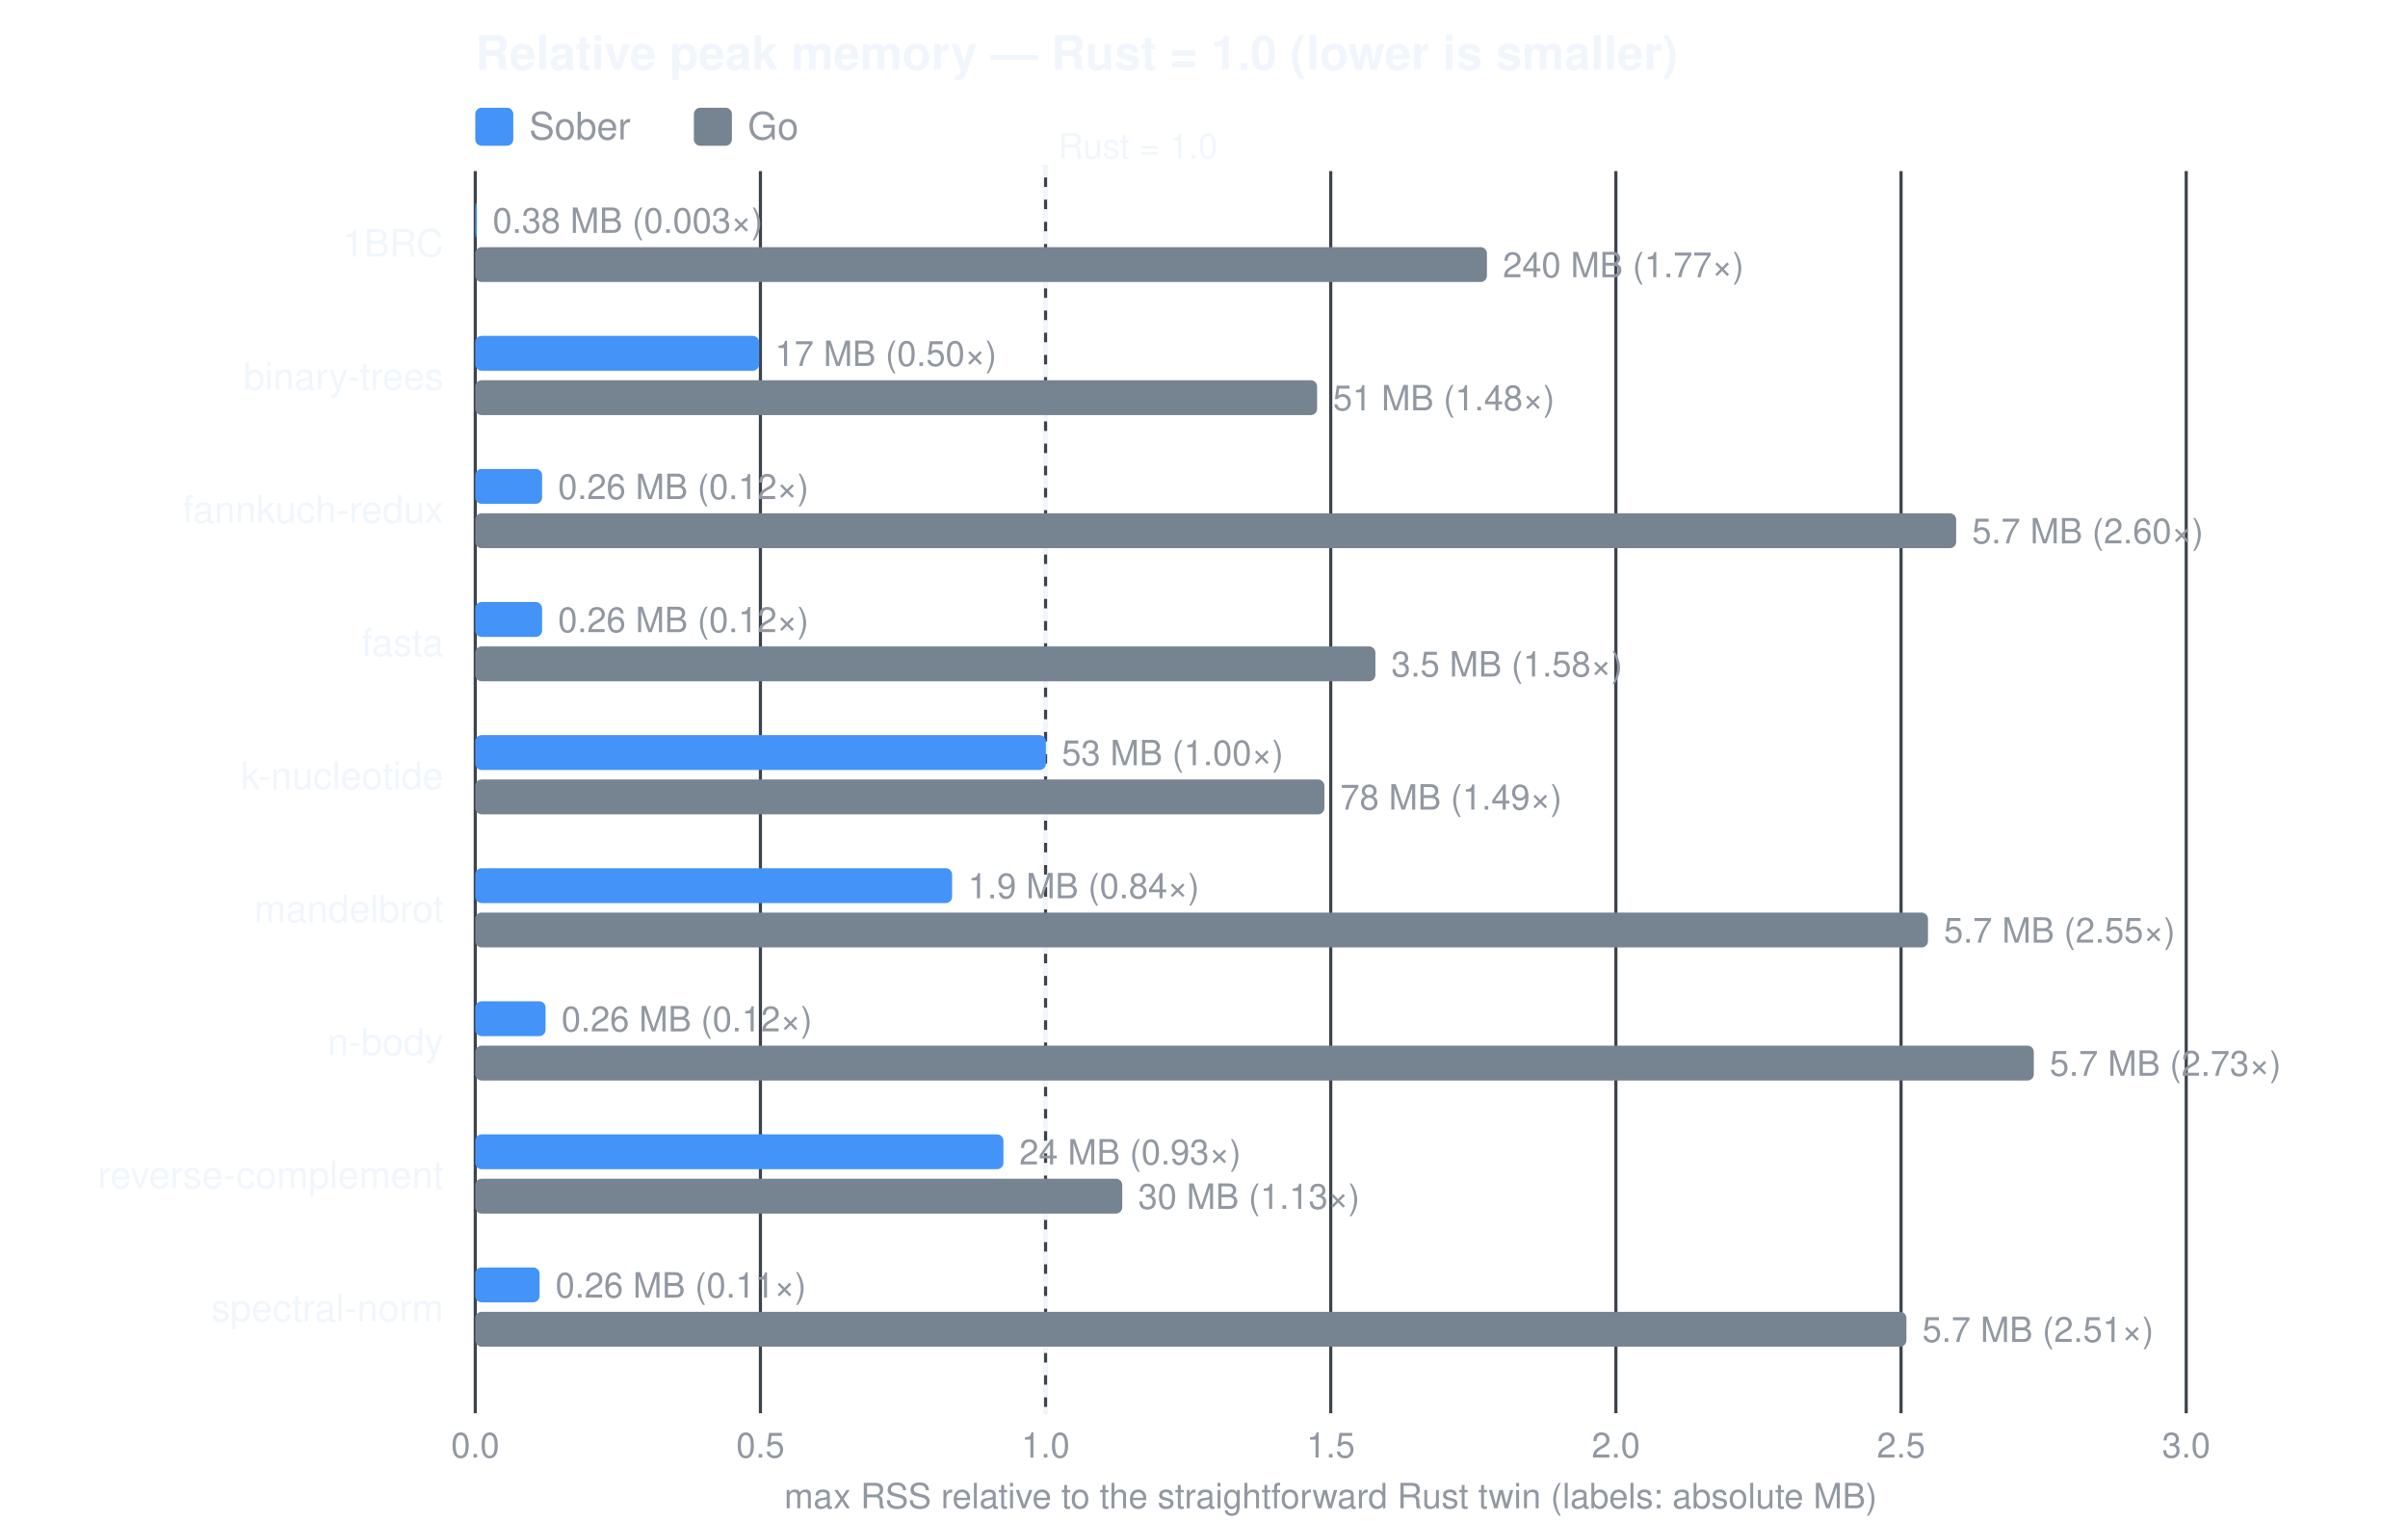
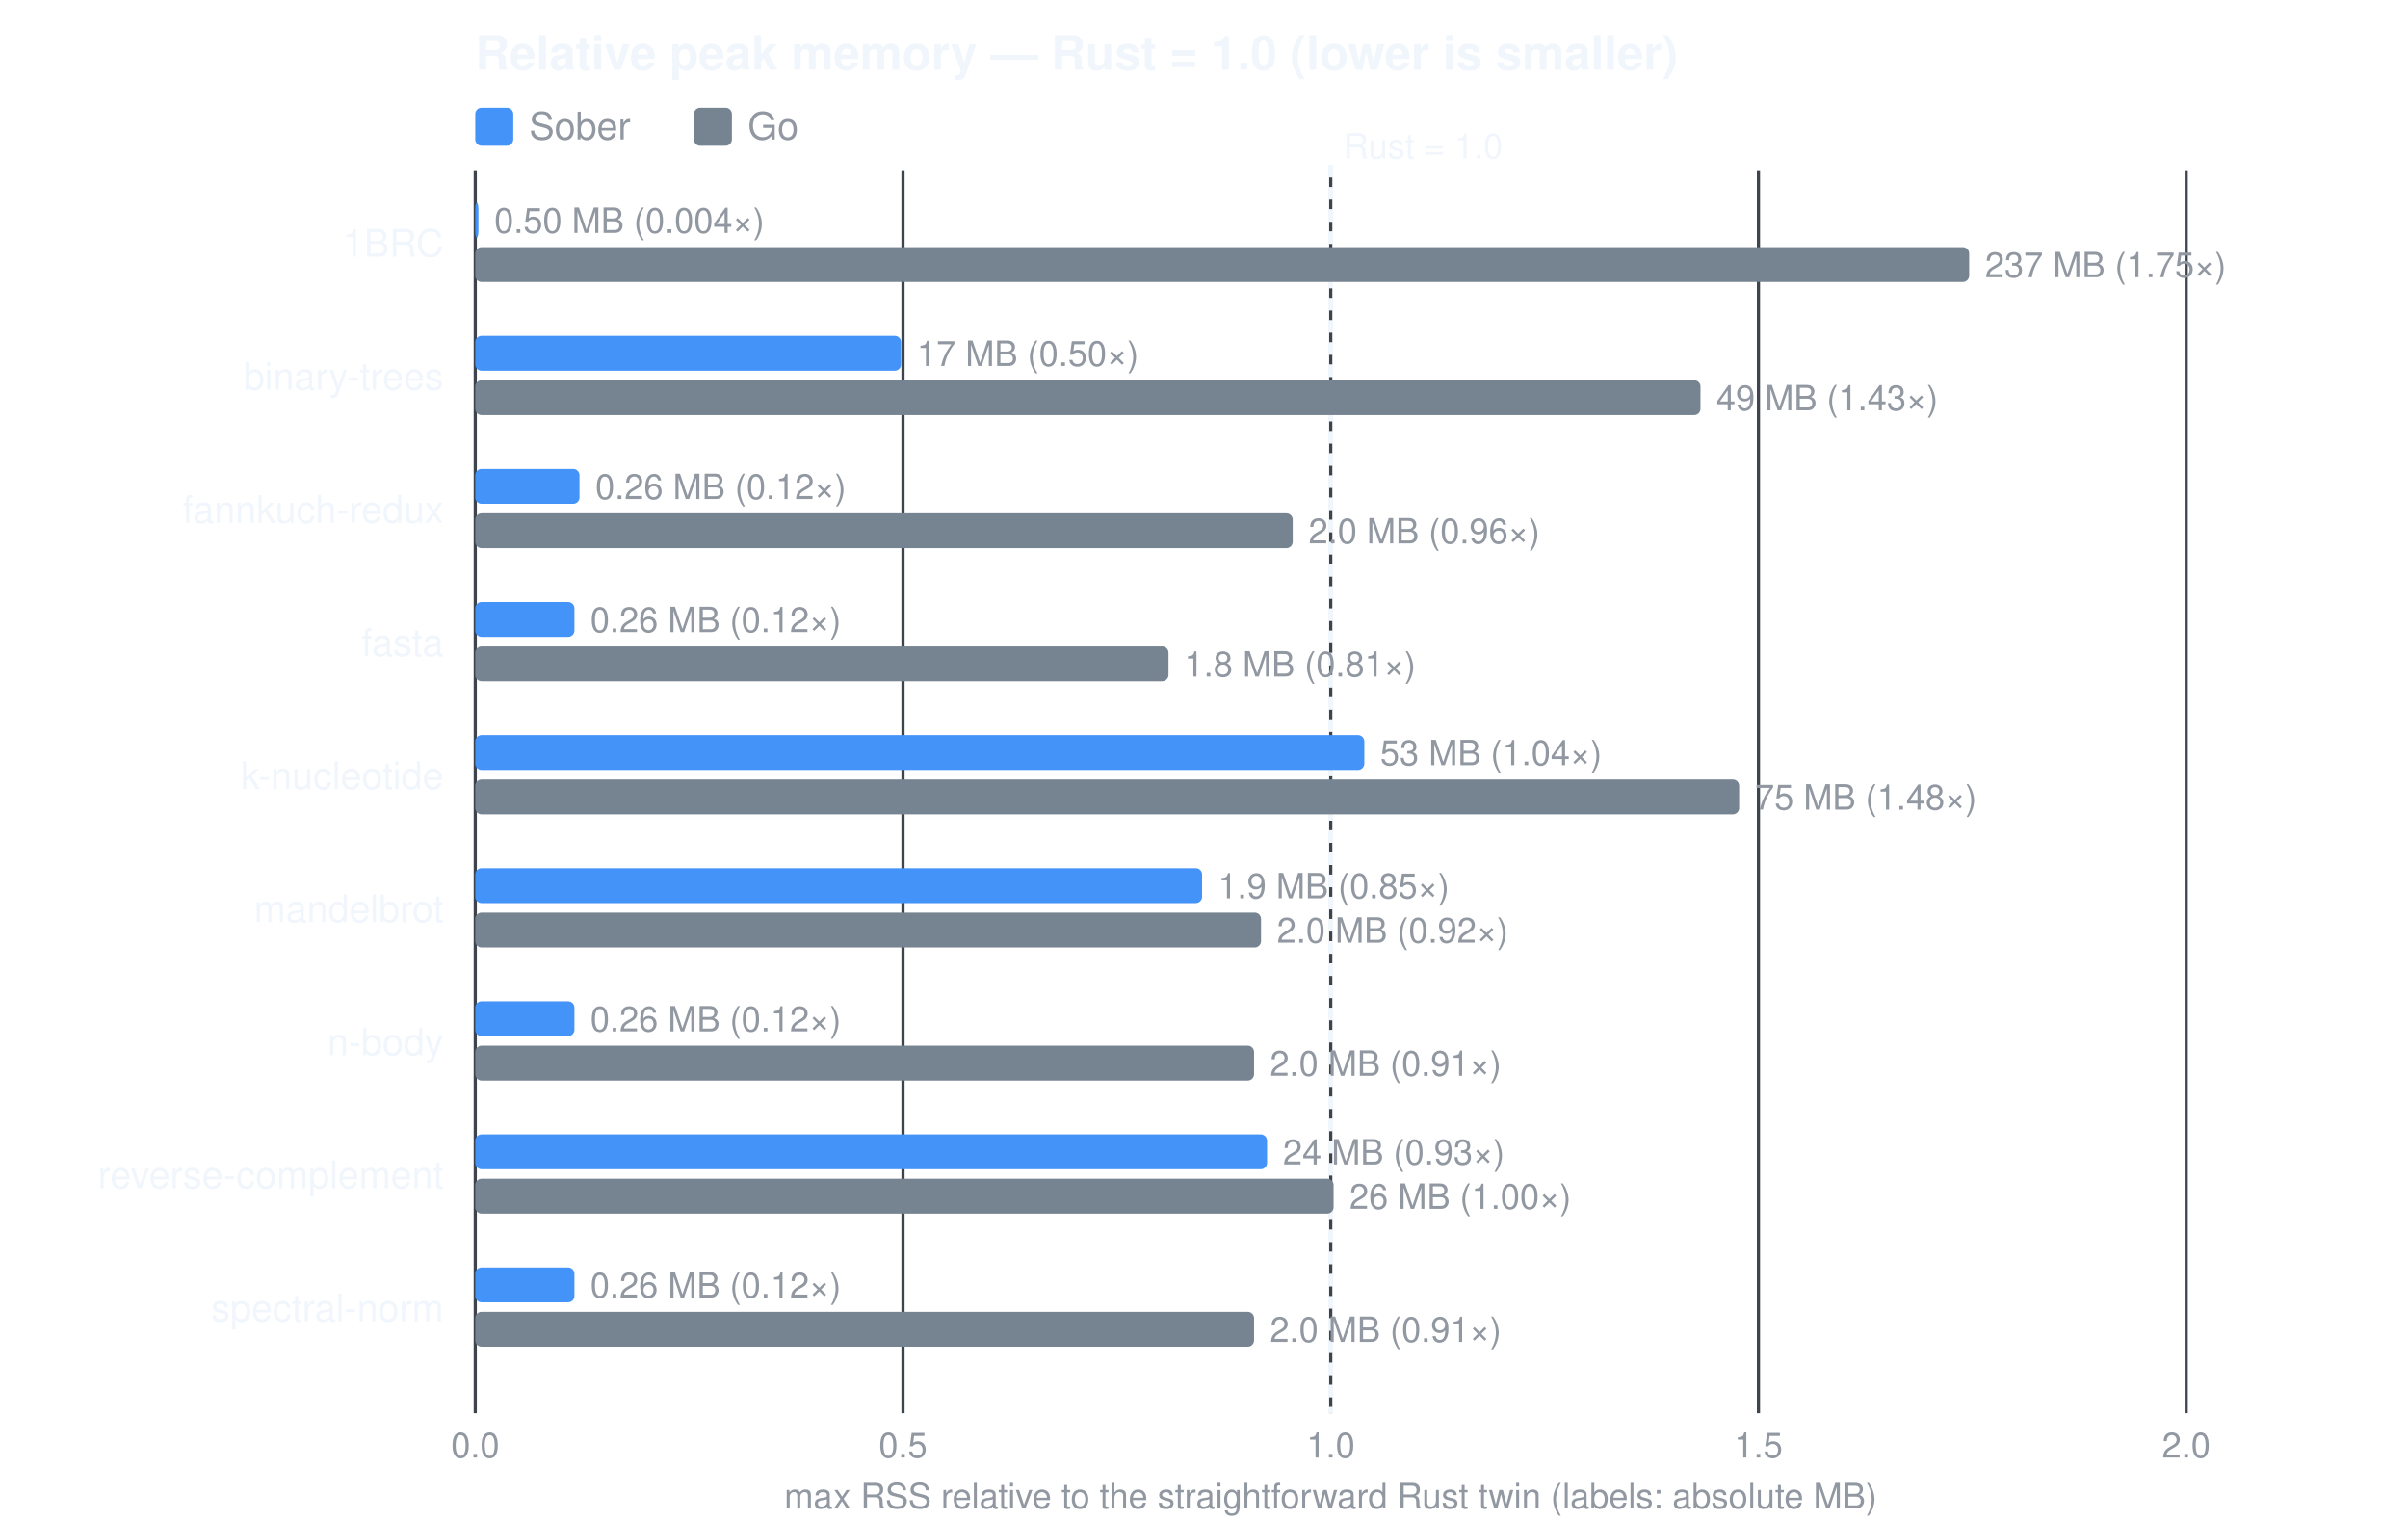
<svg xmlns="http://www.w3.org/2000/svg" width="760" height="480" viewBox="0 0 760 480" font-family="-apple-system, BlinkMacSystemFont, 'Segoe UI', Helvetica, Arial, sans-serif">
  <text x="150.0" y="22.0" fill="#f0f6fc" font-size="15" text-anchor="start" font-weight="600">Relative peak memory — Rust = 1.0 (lower is smaller)</text>
  <rect x="150" y="34" width="12" height="12" rx="2" fill="#4493f8" />
  <text x="167.0" y="44.0" fill="#9198a1" font-size="12" text-anchor="start">Sober</text>
  <rect x="219" y="34" width="12" height="12" rx="2" fill="#768390" />
  <text x="236.0" y="44.0" fill="#9198a1" font-size="12" text-anchor="start">Go</text>
  <line x1="150.0" y1="54" x2="150.0" y2="446" stroke="#3d444d" stroke-width="1" />
  <text x="150.0" y="460.0" fill="#9198a1" font-size="11" text-anchor="middle">0.0</text>
-   <line x1="240.0" y1="54" x2="240.0" y2="446" stroke="#3d444d" stroke-width="1" />
-   <text x="240.0" y="460.0" fill="#9198a1" font-size="11" text-anchor="middle">0.5</text>
-   <line x1="330.0" y1="54" x2="330.0" y2="446" stroke="#3d444d" stroke-width="1" />
-   <text x="330.0" y="460.0" fill="#9198a1" font-size="11" text-anchor="middle">1.0</text>
+   <line x1="285.0" y1="54" x2="285.0" y2="446" stroke="#3d444d" stroke-width="1" />
+   <text x="285.0" y="460.0" fill="#9198a1" font-size="11" text-anchor="middle">0.5</text>
  <line x1="420.0" y1="54" x2="420.0" y2="446" stroke="#3d444d" stroke-width="1" />
-   <text x="420.0" y="460.0" fill="#9198a1" font-size="11" text-anchor="middle">1.5</text>
-   <line x1="510.0" y1="54" x2="510.0" y2="446" stroke="#3d444d" stroke-width="1" />
-   <text x="510.0" y="460.0" fill="#9198a1" font-size="11" text-anchor="middle">2.0</text>
-   <line x1="600.0" y1="54" x2="600.0" y2="446" stroke="#3d444d" stroke-width="1" />
-   <text x="600.0" y="460.0" fill="#9198a1" font-size="11" text-anchor="middle">2.5</text>
+   <text x="420.0" y="460.0" fill="#9198a1" font-size="11" text-anchor="middle">1.0</text>
+   <line x1="555.0" y1="54" x2="555.0" y2="446" stroke="#3d444d" stroke-width="1" />
+   <text x="555.0" y="460.0" fill="#9198a1" font-size="11" text-anchor="middle">1.5</text>
  <line x1="690.0" y1="54" x2="690.0" y2="446" stroke="#3d444d" stroke-width="1" />
-   <text x="690.0" y="460.0" fill="#9198a1" font-size="11" text-anchor="middle">3.0</text>
+   <text x="690.0" y="460.0" fill="#9198a1" font-size="11" text-anchor="middle">2.0</text>
  <text x="420.0" y="476.0" fill="#9198a1" font-size="11" text-anchor="middle">max RSS relative to the straightforward Rust twin (labels: absolute MB)</text>
-   <line x1="330.0" y1="52" x2="330.0" y2="446" stroke="#f0f6fc" stroke-width="1.5" stroke-dasharray="4 3" />
-   <text x="334.0" y="50.0" fill="#f0f6fc" font-size="11" text-anchor="start">Rust = 1.0</text>
+   <line x1="420.0" y1="52" x2="420.0" y2="446" stroke="#f0f6fc" stroke-width="1.5" stroke-dasharray="4 3" />
+   <text x="424.0" y="50.0" fill="#f0f6fc" font-size="11" text-anchor="start">Rust = 1.0</text>
  <text x="140.0" y="81.0" fill="#f0f6fc" font-size="12" text-anchor="end">1BRC</text>
-   <rect x="150" y="64" width="0.5" height="11" rx="2" fill="#4493f8" />
-   <text x="155.5" y="73.5" fill="#9198a1" font-size="11" text-anchor="start">0.38 MB (0.003×)</text>
-   <rect x="150" y="78" width="319.3" height="11" rx="2" fill="#768390" />
-   <text x="474.3" y="87.5" fill="#9198a1" font-size="11" text-anchor="start">240 MB (1.77×)</text>
+   <rect x="150" y="64" width="1.0" height="11" rx="2" fill="#4493f8" />
+   <text x="156.0" y="73.5" fill="#9198a1" font-size="11" text-anchor="start">0.50 MB (0.004×)</text>
+   <rect x="150" y="78" width="471.5" height="11" rx="2" fill="#768390" />
+   <text x="626.5" y="87.5" fill="#9198a1" font-size="11" text-anchor="start">237 MB (1.75×)</text>
  <text x="140.0" y="123.0" fill="#f0f6fc" font-size="12" text-anchor="end">binary-trees</text>
-   <rect x="150" y="106" width="89.6" height="11" rx="2" fill="#4493f8" />
-   <text x="244.6" y="115.5" fill="#9198a1" font-size="11" text-anchor="start">17 MB (0.50×)</text>
-   <rect x="150" y="120" width="265.7" height="11" rx="2" fill="#768390" />
-   <text x="420.7" y="129.5" fill="#9198a1" font-size="11" text-anchor="start">51 MB (1.48×)</text>
+   <rect x="150" y="106" width="134.4" height="11" rx="2" fill="#4493f8" />
+   <text x="289.4" y="115.5" fill="#9198a1" font-size="11" text-anchor="start">17 MB (0.50×)</text>
+   <rect x="150" y="120" width="386.7" height="11" rx="2" fill="#768390" />
+   <text x="541.7" y="129.5" fill="#9198a1" font-size="11" text-anchor="start">49 MB (1.43×)</text>
  <text x="140.0" y="165.0" fill="#f0f6fc" font-size="12" text-anchor="end">fannkuch-redux</text>
-   <rect x="150" y="148" width="21.1" height="11" rx="2" fill="#4493f8" />
-   <text x="176.1" y="157.5" fill="#9198a1" font-size="11" text-anchor="start">0.26 MB (0.12×)</text>
-   <rect x="150" y="162" width="467.4" height="11" rx="2" fill="#768390" />
-   <text x="622.4" y="171.5" fill="#9198a1" font-size="11" text-anchor="start">5.7 MB (2.60×)</text>
+   <rect x="150" y="148" width="32.9" height="11" rx="2" fill="#4493f8" />
+   <text x="187.9" y="157.5" fill="#9198a1" font-size="11" text-anchor="start">0.26 MB (0.12×)</text>
+   <rect x="150" y="162" width="258.0" height="11" rx="2" fill="#768390" />
+   <text x="413.0" y="171.5" fill="#9198a1" font-size="11" text-anchor="start">2.0 MB (0.96×)</text>
  <text x="140.0" y="207.0" fill="#f0f6fc" font-size="12" text-anchor="end">fasta</text>
-   <rect x="150" y="190" width="21.1" height="11" rx="2" fill="#4493f8" />
-   <text x="176.1" y="199.5" fill="#9198a1" font-size="11" text-anchor="start">0.26 MB (0.12×)</text>
-   <rect x="150" y="204" width="284.1" height="11" rx="2" fill="#768390" />
-   <text x="439.1" y="213.5" fill="#9198a1" font-size="11" text-anchor="start">3.5 MB (1.58×)</text>
+   <rect x="150" y="190" width="31.3" height="11" rx="2" fill="#4493f8" />
+   <text x="186.3" y="199.5" fill="#9198a1" font-size="11" text-anchor="start">0.26 MB (0.12×)</text>
+   <rect x="150" y="204" width="218.8" height="11" rx="2" fill="#768390" />
+   <text x="373.8" y="213.5" fill="#9198a1" font-size="11" text-anchor="start">1.8 MB (0.81×)</text>
  <text x="140.0" y="249.0" fill="#f0f6fc" font-size="12" text-anchor="end">k-nucleotide</text>
-   <rect x="150" y="232" width="180.1" height="11" rx="2" fill="#4493f8" />
-   <text x="335.1" y="241.5" fill="#9198a1" font-size="11" text-anchor="start">53 MB (1.00×)</text>
-   <rect x="150" y="246" width="268.0" height="11" rx="2" fill="#768390" />
-   <text x="423.0" y="255.5" fill="#9198a1" font-size="11" text-anchor="start">78 MB (1.49×)</text>
+   <rect x="150" y="232" width="280.6" height="11" rx="2" fill="#4493f8" />
+   <text x="435.6" y="241.5" fill="#9198a1" font-size="11" text-anchor="start">53 MB (1.04×)</text>
+   <rect x="150" y="246" width="398.9" height="11" rx="2" fill="#768390" />
+   <text x="553.9" y="255.5" fill="#9198a1" font-size="11" text-anchor="start">75 MB (1.48×)</text>
  <text x="140.0" y="291.0" fill="#f0f6fc" font-size="12" text-anchor="end">mandelbrot</text>
-   <rect x="150" y="274" width="150.5" height="11" rx="2" fill="#4493f8" />
-   <text x="305.5" y="283.5" fill="#9198a1" font-size="11" text-anchor="start">1.9 MB (0.84×)</text>
-   <rect x="150" y="288" width="458.5" height="11" rx="2" fill="#768390" />
-   <text x="613.5" y="297.5" fill="#9198a1" font-size="11" text-anchor="start">5.7 MB (2.55×)</text>
+   <rect x="150" y="274" width="229.4" height="11" rx="2" fill="#4493f8" />
+   <text x="384.4" y="283.5" fill="#9198a1" font-size="11" text-anchor="start">1.9 MB (0.85×)</text>
+   <rect x="150" y="288" width="248.0" height="11" rx="2" fill="#768390" />
+   <text x="403.0" y="297.5" fill="#9198a1" font-size="11" text-anchor="start">2.0 MB (0.92×)</text>
  <text x="140.0" y="333.0" fill="#f0f6fc" font-size="12" text-anchor="end">n-body</text>
-   <rect x="150" y="316" width="22.2" height="11" rx="2" fill="#4493f8" />
-   <text x="177.2" y="325.5" fill="#9198a1" font-size="11" text-anchor="start">0.26 MB (0.12×)</text>
-   <rect x="150" y="330" width="491.9" height="11" rx="2" fill="#768390" />
-   <text x="646.9" y="339.5" fill="#9198a1" font-size="11" text-anchor="start">5.7 MB (2.73×)</text>
+   <rect x="150" y="316" width="31.3" height="11" rx="2" fill="#4493f8" />
+   <text x="186.3" y="325.5" fill="#9198a1" font-size="11" text-anchor="start">0.26 MB (0.12×)</text>
+   <rect x="150" y="330" width="245.8" height="11" rx="2" fill="#768390" />
+   <text x="400.8" y="339.5" fill="#9198a1" font-size="11" text-anchor="start">2.0 MB (0.91×)</text>
  <text x="140.0" y="375.0" fill="#f0f6fc" font-size="12" text-anchor="end">reverse-complement</text>
-   <rect x="150" y="358" width="166.7" height="11" rx="2" fill="#4493f8" />
-   <text x="321.7" y="367.5" fill="#9198a1" font-size="11" text-anchor="start">24 MB (0.93×)</text>
-   <rect x="150" y="372" width="204.2" height="11" rx="2" fill="#768390" />
-   <text x="359.2" y="381.5" fill="#9198a1" font-size="11" text-anchor="start">30 MB (1.13×)</text>
+   <rect x="150" y="358" width="249.9" height="11" rx="2" fill="#4493f8" />
+   <text x="404.9" y="367.5" fill="#9198a1" font-size="11" text-anchor="start">24 MB (0.93×)</text>
+   <rect x="150" y="372" width="270.9" height="11" rx="2" fill="#768390" />
+   <text x="425.9" y="381.5" fill="#9198a1" font-size="11" text-anchor="start">26 MB (1.00×)</text>
  <text x="140.0" y="417.0" fill="#f0f6fc" font-size="12" text-anchor="end">spectral-norm</text>
-   <rect x="150" y="400" width="20.3" height="11" rx="2" fill="#4493f8" />
-   <text x="175.3" y="409.5" fill="#9198a1" font-size="11" text-anchor="start">0.26 MB (0.11×)</text>
-   <rect x="150" y="414" width="451.7" height="11" rx="2" fill="#768390" />
-   <text x="606.7" y="423.5" fill="#9198a1" font-size="11" text-anchor="start">5.7 MB (2.51×)</text>
+   <rect x="150" y="400" width="31.3" height="11" rx="2" fill="#4493f8" />
+   <text x="186.3" y="409.5" fill="#9198a1" font-size="11" text-anchor="start">0.26 MB (0.12×)</text>
+   <rect x="150" y="414" width="245.8" height="11" rx="2" fill="#768390" />
+   <text x="400.8" y="423.5" fill="#9198a1" font-size="11" text-anchor="start">2.0 MB (0.91×)</text>
</svg>
